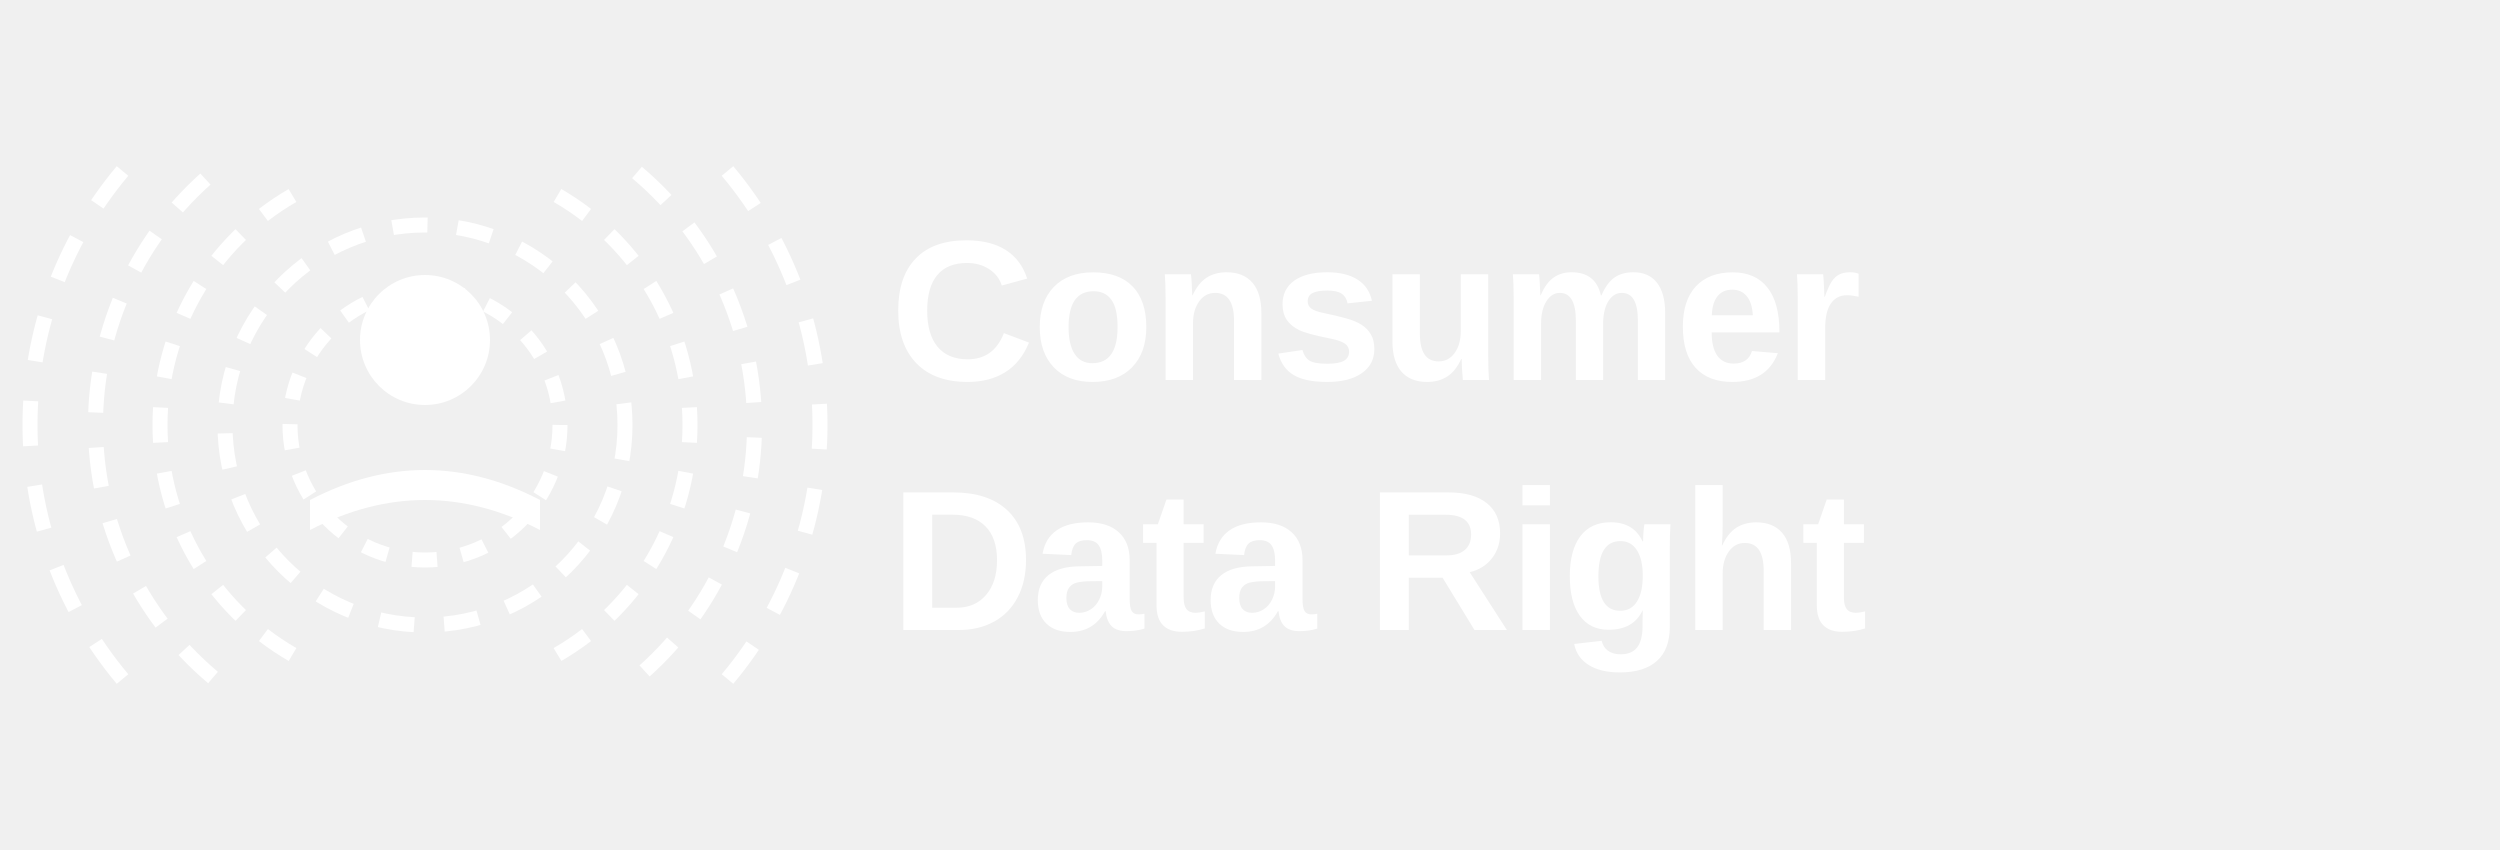
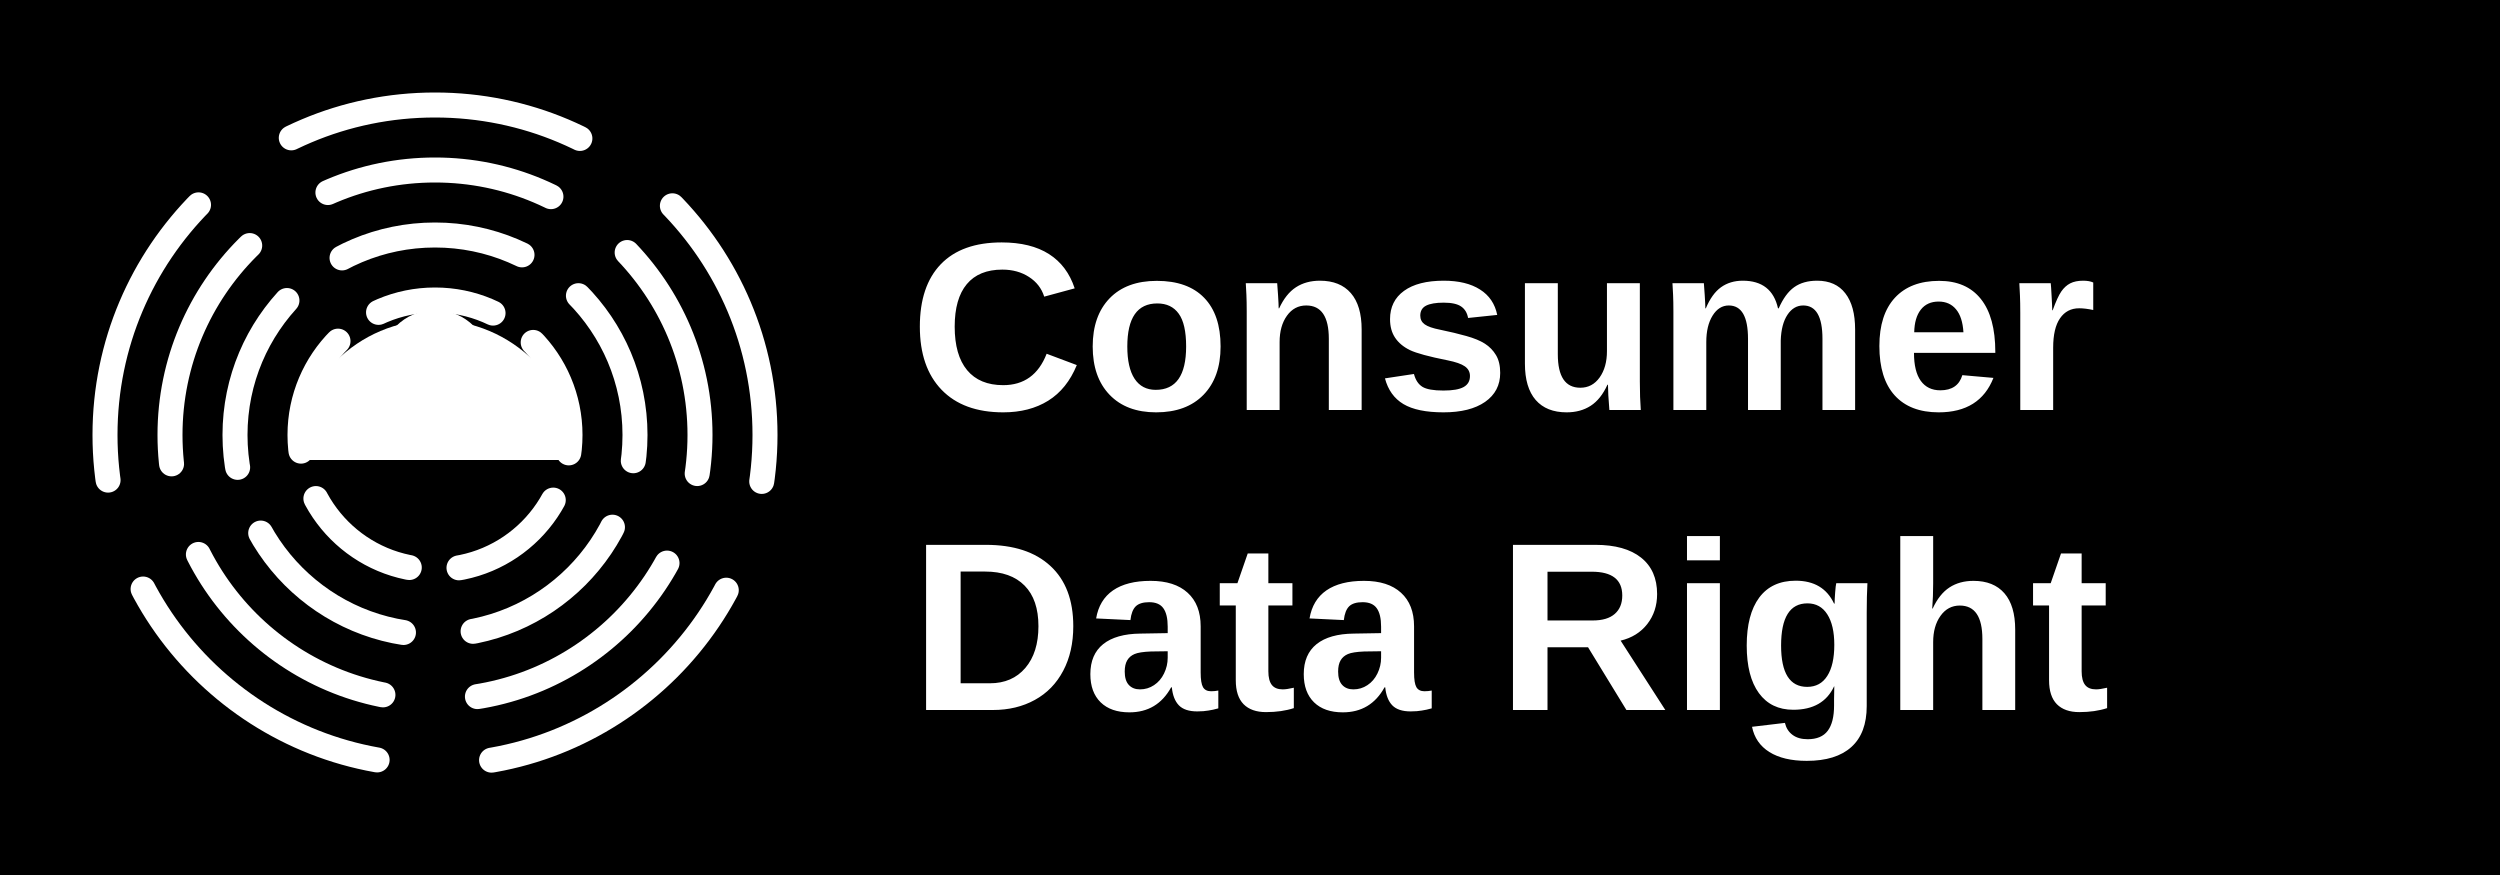
- <svg xmlns="http://www.w3.org/2000/svg" viewBox="0 0 500 170" fill="none">
-   <circle cx="85" cy="68" r="13" fill="white" />
-   <path d="M 62 100 Q 85 88 108 100 L 108 106 Q 85 94 62 106 Z" fill="white" />
-   <circle cx="85" cy="85" r="27" stroke="white" stroke-width="3" stroke-dasharray="5 5" fill="none" />
-   <circle cx="85" cy="85" r="40" stroke="white" stroke-width="3" stroke-dasharray="7 6" fill="none" />
-   <path d="M 58.5 130.9 A 53 53 0 0 1 58.5 39.1" stroke="white" stroke-width="3" stroke-dasharray="7 6" fill="none" />
-   <path d="M 111.5 39.1 A 53 53 0 0 1 111.5 130.9" stroke="white" stroke-width="3" stroke-dasharray="7 6" fill="none" />
-   <path d="M 42.6 135.5 A 66 66 0 0 1 42.6 34.5" stroke="white" stroke-width="3" stroke-dasharray="8 7" fill="none" />
-   <path d="M 127.4 34.5 A 66 66 0 0 1 127.4 135.5" stroke="white" stroke-width="3" stroke-dasharray="8 7" fill="none" />
-   <path d="M 24.5 135.8 A 79 79 0 0 1 24.5 34.2" stroke="white" stroke-width="3" stroke-dasharray="9 8" fill="none" />
-   <path d="M 145.5 34.2 A 79 79 0 0 1 145.5 135.8" stroke="white" stroke-width="3" stroke-dasharray="9 8" fill="none" />
-   <text x="178" y="76" font-family="'Helvetica Neue', 'Arial', sans-serif" font-size="40" font-weight="700" fill="white" letter-spacing="-0.5">Consumer</text>
-   <text x="178" y="126" font-family="'Helvetica Neue', 'Arial', sans-serif" font-size="40" font-weight="700" fill="white" letter-spacing="-0.5">Data Right</text>
+ <svg xmlns="http://www.w3.org/2000/svg" viewBox="0 0 500 175">
+   <rect width="500" height="175" fill="#000000" />
+   <circle cx="87" cy="73" r="11" fill="white" />
+   <path d="M 59 92 A 28 28 0 0 1 115 92 Z" fill="white" />
+   <circle cx="87" cy="87" r="27" stroke="white" stroke-width="5" stroke-linecap="round" fill="none" stroke-dasharray="24 10" stroke-dashoffset="12" transform="rotate(-90, 87, 87)" />
+   <circle cx="87" cy="87" r="40" stroke="white" stroke-width="5" stroke-linecap="round" fill="none" stroke-dasharray="36 14" stroke-dashoffset="18" transform="rotate(-90, 87, 87)" />
+   <circle cx="87" cy="87" r="53" stroke="white" stroke-width="5" stroke-linecap="round" fill="none" stroke-dasharray="48 19" stroke-dashoffset="24" transform="rotate(-90, 87, 87)" />
+   <circle cx="87" cy="87" r="66" stroke="white" stroke-width="5" stroke-linecap="round" fill="none" stroke-dasharray="60 23" stroke-dashoffset="30" transform="rotate(-90, 87, 87)" />
+   <text x="182" y="82" font-family="system-ui, -apple-system, 'Segoe UI', 'Helvetica Neue', Arial, sans-serif" font-size="48" font-weight="800" fill="white">Consumer</text>
+   <text x="182" y="142" font-family="system-ui, -apple-system, 'Segoe UI', 'Helvetica Neue', Arial, sans-serif" font-size="48" font-weight="800" fill="white">Data Right</text>
</svg>
